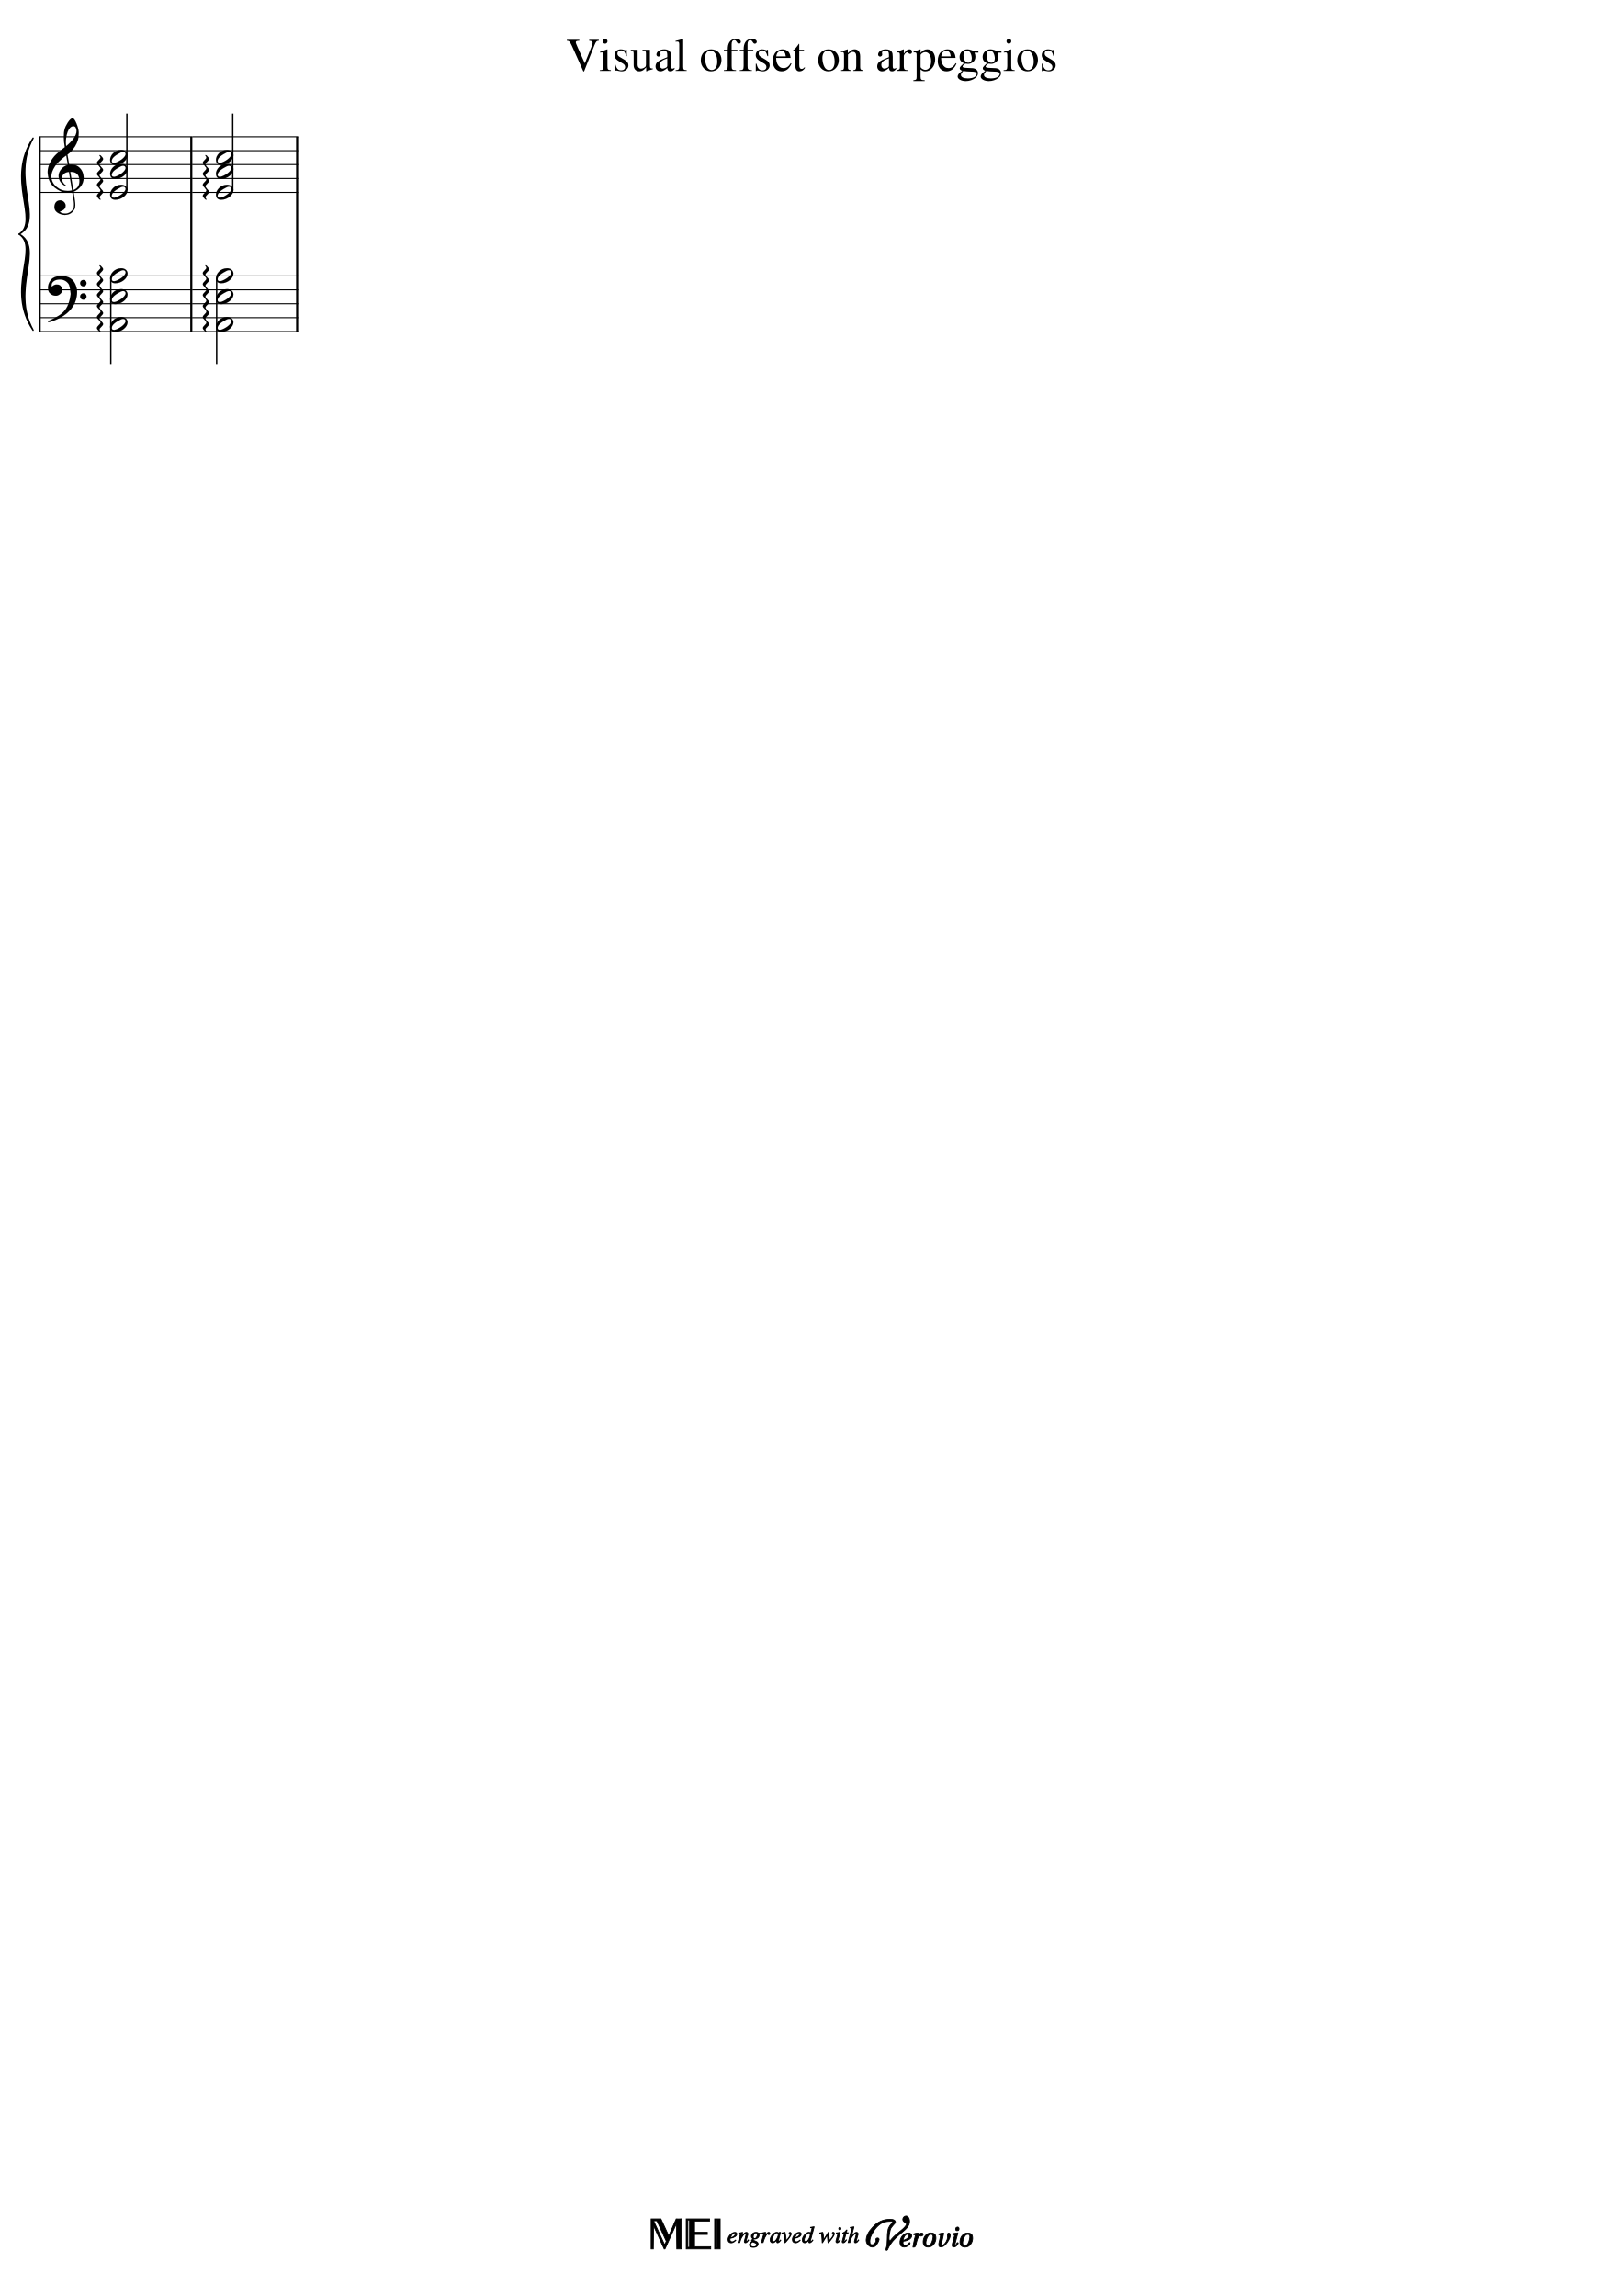
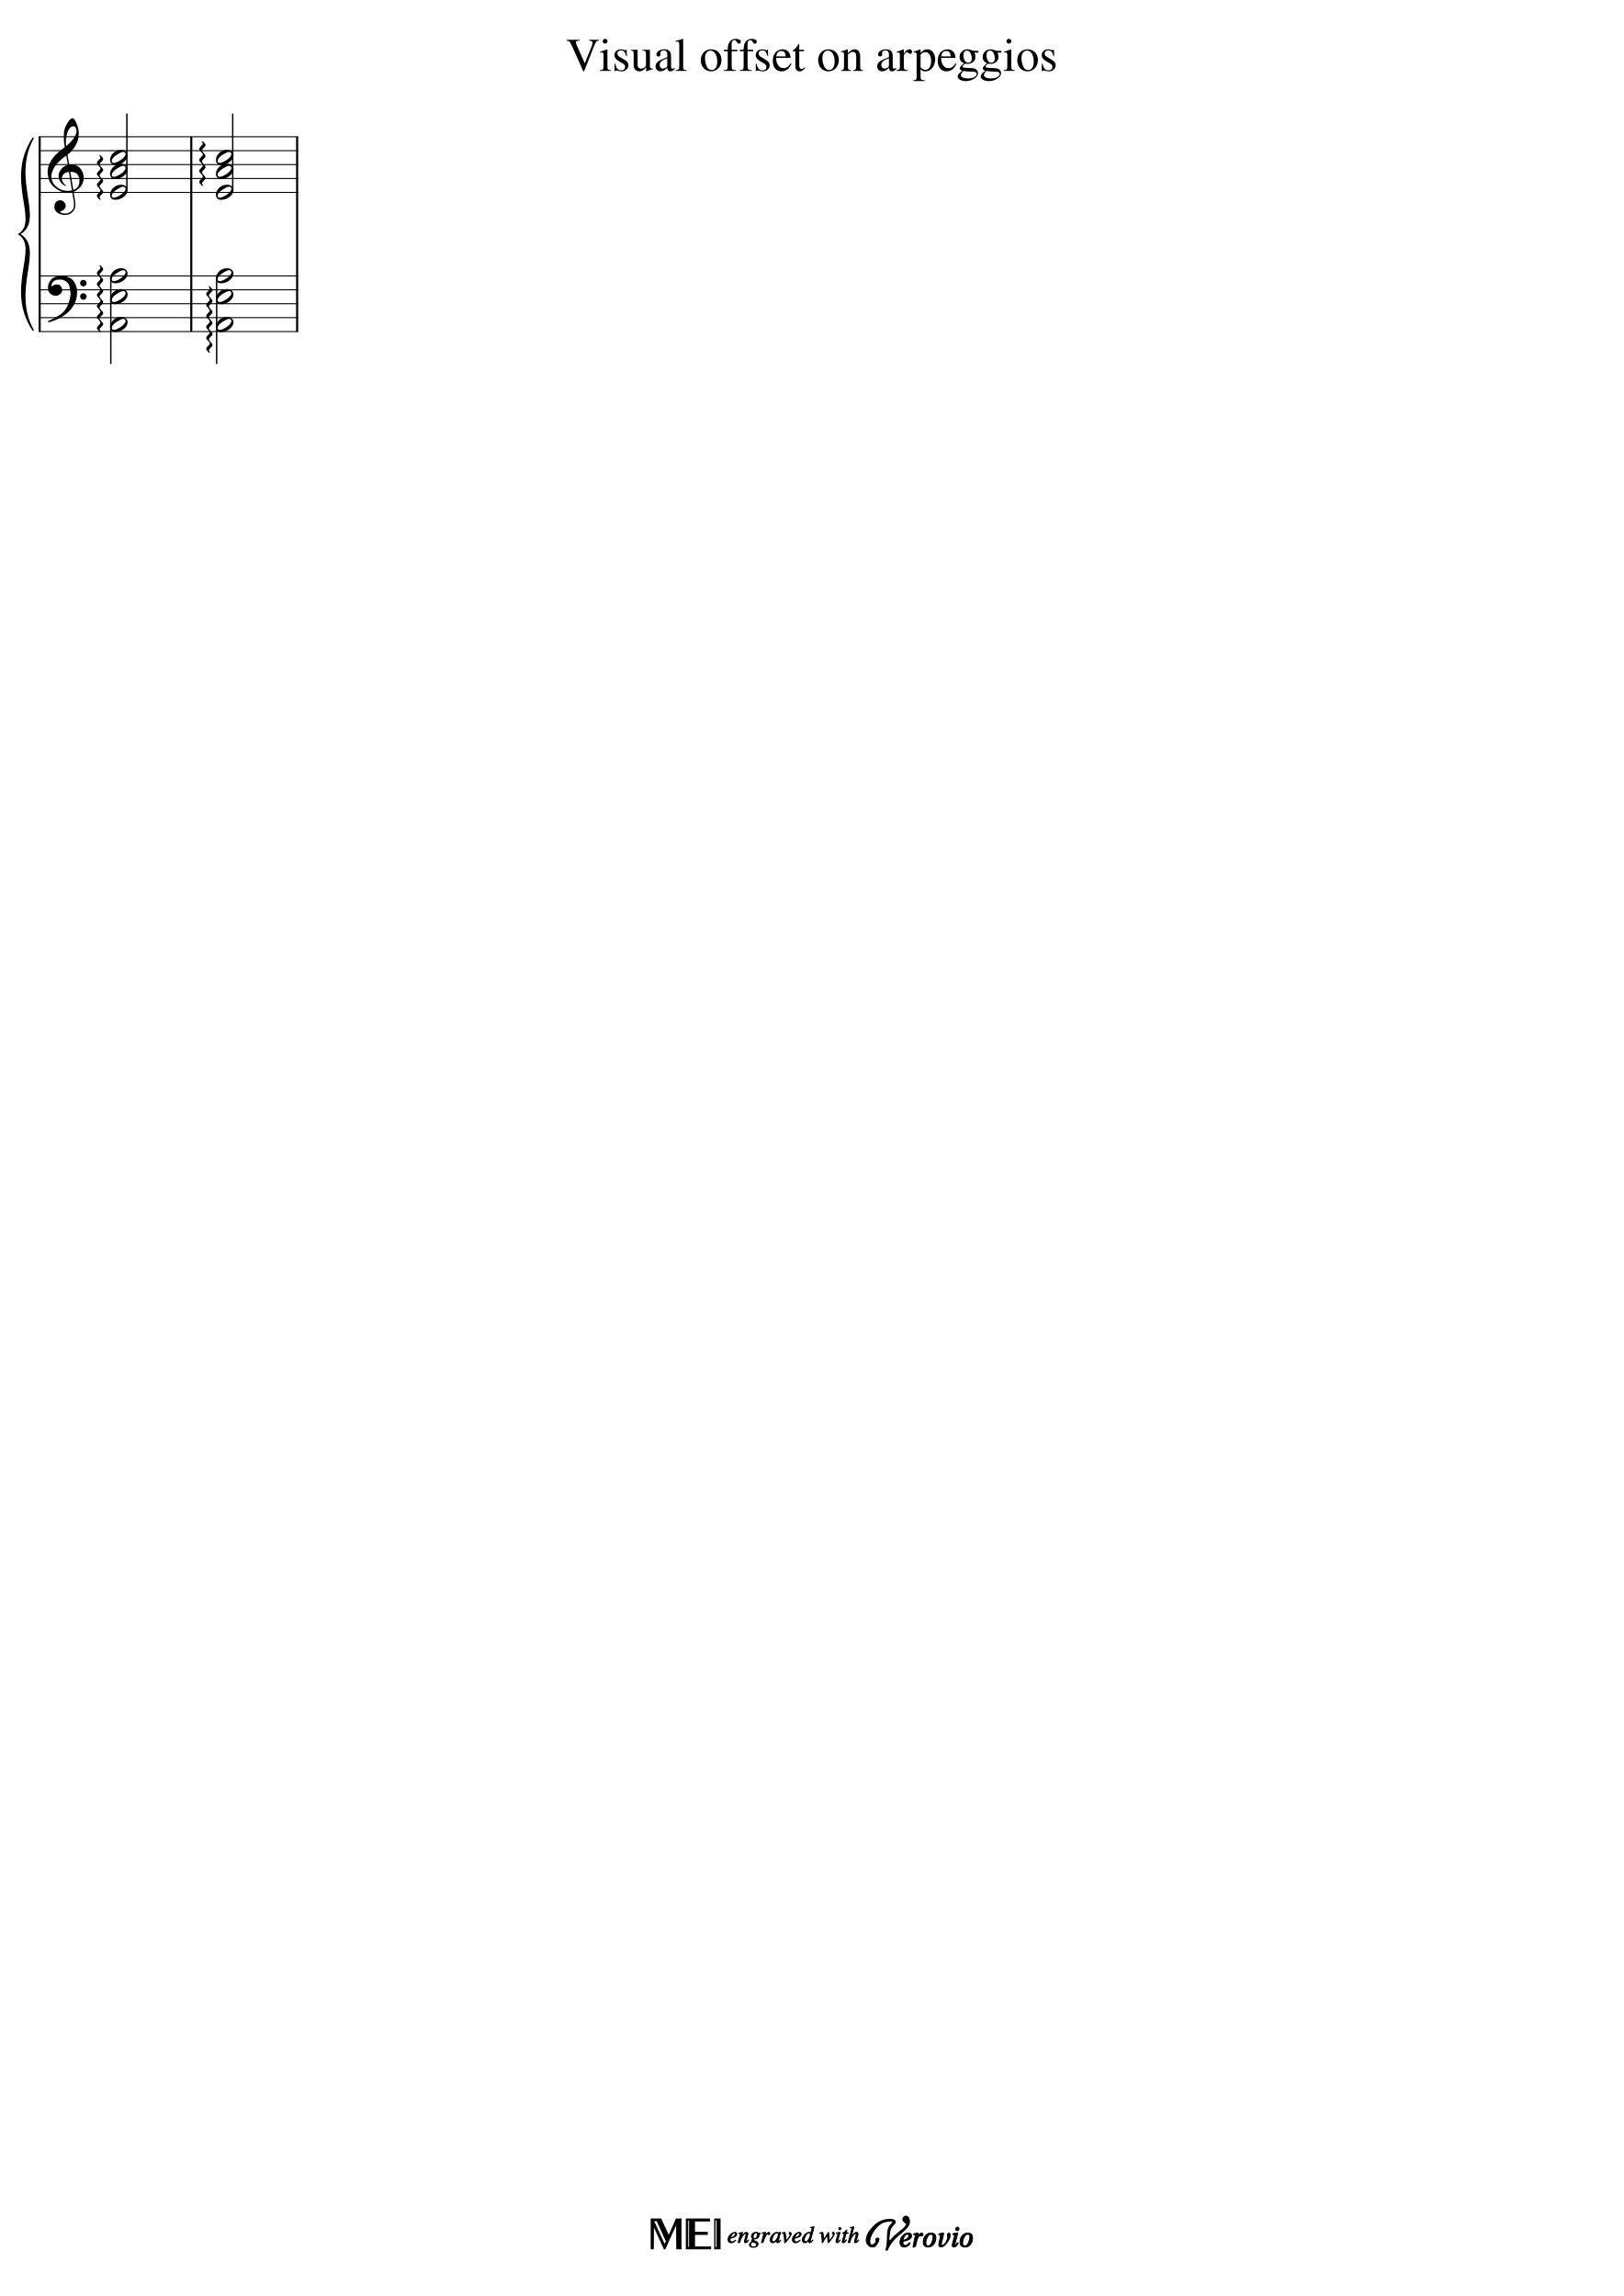
<svg xmlns="http://www.w3.org/2000/svg" xmlns:xlink="http://www.w3.org/1999/xlink" width="2100px" height="2970px" version="1.1" overflow="visible" id="docid">
  <defs>
    <g id="E050-docid">
      <path transform="scale(1,-1)" d="M441 -245c-23 -4 -48 -6 -76 -6c-59 0 -102 7 -130 20c-88 42 -150 93 -187 154c-26 44 -43 103 -48 176c0 6 -1 13 -1 19c0 54 15 111 45 170c29 57 65 106 110 148s96 85 153 127c-3 16 -8 46 -13 92c-4 43 -5 73 -5 89c0 117 16 172 69 257c34 54 64 82 89 82 c21 0 43 -30 69 -92s39 -115 41 -159v-15c0 -109 -21 -162 -67 -241c-13 -20 -63 -90 -98 -118c-13 -9 -25 -19 -37 -29l31 -181c8 1 18 2 28 2c58 0 102 -12 133 -35c59 -43 92 -104 98 -184c1 -7 1 -15 1 -22c0 -123 -87 -209 -181 -248c8 -57 17 -110 25 -162 c5 -31 6 -58 6 -80c0 -30 -5 -53 -14 -70c-35 -64 -88 -99 -158 -103c-5 0 -11 -1 -16 -1c-37 0 -72 10 -108 27c-50 24 -77 59 -80 105v11c0 29 7 55 20 76c18 28 45 42 79 44h6c49 0 93 -42 97 -87v-9c0 -51 -34 -86 -105 -106c17 -24 51 -36 102 -36c62 0 116 43 140 85 c9 16 13 41 13 74c0 20 -1 42 -5 67c-8 53 -18 106 -26 159zM461 939c-95 0 -135 -175 -135 -286c0 -24 2 -48 5 -71c50 39 92 82 127 128c40 53 60 100 60 140v8c-4 53 -22 81 -55 81h-2zM406 119l54 -326c73 25 110 78 110 161c0 7 0 15 -1 23c-7 95 -57 142 -151 142h-12 zM382 117c-72 -2 -128 -47 -128 -120v-7c2 -46 43 -99 75 -115c-3 -2 -7 -5 -10 -10c-70 33 -116 88 -123 172v11c0 68 44 126 88 159c23 17 49 29 78 36l-29 170c-21 -13 -52 -37 -92 -73c-50 -44 -86 -84 -109 -119c-45 -69 -67 -130 -67 -182v-13c5 -68 35 -127 93 -176 s125 -73 203 -73c25 0 50 3 75 9c-19 111 -36 221 -54 331z" />
    </g>
    <g id="E0A3-docid">
      <path transform="scale(1,-1)" d="M278 64c0 22 -17 39 -43 39c-12 0 -26 -3 -41 -10c-85 -43 -165 -94 -165 -156c5 -25 15 -32 49 -32c67 11 200 95 200 159zM0 -36c0 68 73 174 200 174c66 0 114 -39 114 -97c0 -84 -106 -173 -218 -173c-64 0 -96 32 -96 96z" />
    </g>
    <g id="E062-docid">
      <path transform="scale(1,-1)" d="M582 -120c0 32 26 58 58 58s58 -26 58 -58s-26 -58 -58 -58s-58 26 -58 58zM582 120c0 32 26 58 58 58s58 -26 58 -58s-26 -58 -58 -58s-58 26 -58 58zM158 96c51 0 73 -14 88 -49l16 -39c0 -17 -2 -30 -7 -40c-3 -11 -10 -21 -19 -31c-17 -18 -49 -43 -84 -43 c-55 0 -77 13 -112 44c-24 21 -35 55 -35 100c0 46 14 81 32 112c30 52 71 79 137 93l36 6l26 2c154 0 235 -68 274 -182c11 -32 18 -68 18 -107c0 -103 -26 -182 -68 -250c-89 -145 -234 -230 -412 -288l-30 -5c-9 0 -14 3 -14 8c3 10 5 11 10 16c35 15 70 30 96 44l78 43 c96 57 162 136 197 258c9 33 17 60 22 100c3 22 5 35 6 39c-7 69 -16 115 -23 140s-4 22 -16 40c-8 12 -19 23 -31 34c-24 21 -62 44 -118 44c-48 0 -84 -8 -113 -28c-28 -19 -42 -44 -42 -73v-16c2 -5 3 -9 4 -11c24 22 52 39 84 39z" />
    </g>
    <g id="EAA9-docid">
      <path transform="scale(1,-1)" d="M0 44c-12 0 -4 17 0 24c32 32 48 44 64 44c35 0 66 -64 96 -64c10 0 25 9 38 20c12 0 4 -17 0 -24c-32 -32 -48 -44 -64 -44c-35 0 -66 64 -96 64c-10 0 -25 -9 -38 -20z" />
    </g>
  </defs>
  <style type="text/css">#docid g.ending, #docid g.fing, #docid g.reh, #docid g.tempo {font-weight:bold;}#docid g.dir, #docid g.dynam, #docid g.mNum {font-style:italic;}#docid g.label {font-weight:normal;}#docid ellipse, #docid path, #docid polygon, #docid polyline, #docid rect {stroke:currentColor}</style>
  <svg class="definition-scale" color="black" font-family="Times, serif" viewBox="0 0 21000 29700">
    <g class="page-margin" transform="translate(500, 500)">
      <g id="iJ6YNS9" class="mdiv pageMilestone" />
      <g id="j6ERYJ7" class="score pageMilestone" />
      <g id="l1U1BQA7" class="system">
        <path d="M13 1269 L13 3789" stroke-width="27" />
        <g id="u1UXZU3H" class="grpSym">
          <path d="M-72,3771 C-432,3231 18,2709 -252,2529 C81,2709 -369,3231 -72,3771" stroke-width="18" stroke-linecap="round" stroke-linejoin="round" />
          <path d="M-72,1287 C-369,1827 81,2349 -252,2529 C18,2349 -432,1827 -72,1287" stroke-width="18" stroke-linecap="round" stroke-linejoin="round" />
        </g>
        <g id="j1TW2UZM" class="section systemMilestone" />
        <g id="a12WP67W" class="measure">
          <g id="b4Y5DFV" class="staff">
            <path d="M0 1269 L1987 1269" stroke-width="13" />
            <path d="M0 1449 L1987 1449" stroke-width="13" />
            <path d="M0 1629 L1987 1629" stroke-width="13" />
            <path d="M0 1809 L1987 1809" stroke-width="13" />
            <path d="M0 1989 L1987 1989" stroke-width="13" />
            <g id="uBBZAUI" class="clef">
              <use xlink:href="#E050-docid" transform="translate(117, 1809) scale(0.72, 0.72)" />
            </g>
            <g id="w1AY0P2I" class="keySig" />
            <g id="yJ3F86N" class="meterSig" visibility="hidden" />
            <g id="cNFAQML" class="layer">
              <g id="chord1" class="chord">
                <g id="xIG9TQU" class="stem">
                  <path d="M1141 1961 L1141 969" stroke-width="18" />
                </g>
                <g id="e36A7UB" class="note">
                  <g class="notehead">
                    <use xlink:href="#E0A3-docid" transform="translate(924, 1989) scale(0.72, 0.72)" />
                  </g>
                </g>
                <g id="fW4SW7P" class="note">
                  <g class="notehead">
                    <use xlink:href="#E0A3-docid" transform="translate(924, 1719) scale(0.72, 0.72)" />
                  </g>
                </g>
                <g id="g17JWEWV" class="note">
                  <g class="notehead">
                    <use xlink:href="#E0A3-docid" transform="translate(924, 1539) scale(0.72, 0.72)" />
                  </g>
                </g>
              </g>
            </g>
          </g>
          <g id="h11BYRB0" class="staff">
            <path d="M0 3069 L1987 3069" stroke-width="13" />
            <path d="M0 3249 L1987 3249" stroke-width="13" />
            <path d="M0 3429 L1987 3429" stroke-width="13" />
            <path d="M0 3609 L1987 3609" stroke-width="13" />
            <path d="M0 3789 L1987 3789" stroke-width="13" />
            <g id="a1WON8TE" class="clef">
              <use xlink:href="#E062-docid" transform="translate(117, 3249) scale(0.72, 0.72)" />
            </g>
            <g id="c1774JAZ" class="keySig" />
            <g id="e3FFV33" class="meterSig" visibility="hidden" />
            <g id="iEPNT2P" class="layer">
              <g id="chord2" class="chord">
                <g id="y1NKD124" class="stem">
                  <path d="M933 3094 L933 4209" stroke-width="18" />
                </g>
                <g id="k1JVOWO3" class="note">
                  <g class="notehead">
                    <use xlink:href="#E0A3-docid" transform="translate(924, 3699) scale(0.72, 0.72)" />
                  </g>
                </g>
                <g id="l168SLSU" class="note">
                  <g class="notehead">
                    <use xlink:href="#E0A3-docid" transform="translate(924, 3339) scale(0.72, 0.72)" />
                  </g>
                </g>
                <g id="m1I1R6XU" class="note">
                  <g class="notehead">
                    <use xlink:href="#E0A3-docid" transform="translate(924, 3069) scale(0.72, 0.72)" />
                  </g>
                </g>
              </g>
            </g>
          </g>
          <g id="n3L1BSY" class="arpeg" transform="rotate(-90 834,2079)">
            <use xlink:href="#EAA9-docid" transform="translate(834, 2079) scale(0.72, 0.72)" />
            <use xlink:href="#EAA9-docid" transform="translate(976, 2079) scale(0.72, 0.72)" />
            <use xlink:href="#EAA9-docid" transform="translate(1118, 2079) scale(0.72, 0.72)" />
            <use xlink:href="#EAA9-docid" transform="translate(1260, 2079) scale(0.72, 0.72)" />
          </g>
          <g id="oYFJ0C6" class="arpeg" transform="rotate(-90 834,3789)">
            <use xlink:href="#EAA9-docid" transform="translate(834, 3789) scale(0.72, 0.72)" />
            <use xlink:href="#EAA9-docid" transform="translate(976, 3789) scale(0.72, 0.72)" />
            <use xlink:href="#EAA9-docid" transform="translate(1118, 3789) scale(0.72, 0.72)" />
            <use xlink:href="#EAA9-docid" transform="translate(1260, 3789) scale(0.72, 0.72)" />
            <use xlink:href="#EAA9-docid" transform="translate(1402, 3789) scale(0.72, 0.72)" />
            <use xlink:href="#EAA9-docid" transform="translate(1544, 3789) scale(0.72, 0.72)" />
          </g>
          <g id="z1XZBIJA" class="barLine">
            <path d="M1974 1269 L1974 1989" stroke-width="27" />
            <path d="M1974 3069 L1974 3789" stroke-width="27" />
            <path d="M1974 1989 L1974 3069" stroke-width="27" />
          </g>
        </g>
        <g id="f1BEGS43" class="measure">
          <g id="gETMZTA" class="staff">
            <path d="M1987 1269 L3356 1269" stroke-width="13" />
            <path d="M1987 1449 L3356 1449" stroke-width="13" />
            <path d="M1987 1629 L3356 1629" stroke-width="13" />
            <path d="M1987 1809 L3356 1809" stroke-width="13" />
            <path d="M1987 1989 L3356 1989" stroke-width="13" />
            <g id="h1WRIV4E" class="layer">
              <g id="chord3" class="chord">
                <g id="z1K4OJSQ" class="stem">
                  <path d="M2510 1961 L2510 969" stroke-width="18" />
                </g>
                <g id="jQFEFEK" class="note">
                  <g class="notehead">
                    <use xlink:href="#E0A3-docid" transform="translate(2293, 1989) scale(0.72, 0.72)" />
                  </g>
                </g>
                <g id="kOVASEE" class="note">
                  <g class="notehead">
                    <use xlink:href="#E0A3-docid" transform="translate(2293, 1719) scale(0.72, 0.72)" />
                  </g>
                </g>
                <g id="l1I7OPR1" class="note">
                  <g class="notehead">
                    <use xlink:href="#E0A3-docid" transform="translate(2293, 1539) scale(0.72, 0.72)" />
                  </g>
                </g>
              </g>
            </g>
          </g>
          <g id="m81K135" class="staff">
            <path d="M1987 3069 L3356 3069" stroke-width="13" />
            <path d="M1987 3249 L3356 3249" stroke-width="13" />
            <path d="M1987 3429 L3356 3429" stroke-width="13" />
            <path d="M1987 3609 L3356 3609" stroke-width="13" />
            <path d="M1987 3789 L3356 3789" stroke-width="13" />
            <g id="n2N7U24" class="layer">
              <g id="chord4" class="chord">
                <g id="aRA8GUK" class="stem">
                  <path d="M2302 3094 L2302 4209" stroke-width="18" />
                </g>
                <g id="p1AX0ZDE" class="note">
                  <g class="notehead">
                    <use xlink:href="#E0A3-docid" transform="translate(2293, 3699) scale(0.72, 0.72)" />
                  </g>
                </g>
                <g id="qI1DT7K" class="note">
                  <g class="notehead">
                    <use xlink:href="#E0A3-docid" transform="translate(2293, 3339) scale(0.72, 0.72)" />
                  </g>
                </g>
                <g id="rJ8GLXL" class="note">
                  <g class="notehead">
                    <use xlink:href="#E0A3-docid" transform="translate(2293, 3069) scale(0.72, 0.72)" />
                  </g>
                </g>
              </g>
            </g>
          </g>
-           <g id="s1HUMGE0" class="arpeg" transform="rotate(-90 2203,2079)">
-             <use xlink:href="#EAA9-docid" transform="translate(2203, 2079) scale(0.72, 0.72)" />
-             <use xlink:href="#EAA9-docid" transform="translate(2345, 2079) scale(0.72, 0.72)" />
-             <use xlink:href="#EAA9-docid" transform="translate(2487, 2079) scale(0.72, 0.72)" />
-             <use xlink:href="#EAA9-docid" transform="translate(2629, 2079) scale(0.72, 0.72)" />
-           </g>
-           <g id="t1YD0KSR" class="arpeg" transform="rotate(-90 2203,3789)">
-             <use xlink:href="#EAA9-docid" transform="translate(2203, 3789) scale(0.72, 0.72)" />
-             <use xlink:href="#EAA9-docid" transform="translate(2345, 3789) scale(0.72, 0.72)" />
-             <use xlink:href="#EAA9-docid" transform="translate(2487, 3789) scale(0.72, 0.72)" />
-             <use xlink:href="#EAA9-docid" transform="translate(2629, 3789) scale(0.72, 0.72)" />
-             <use xlink:href="#EAA9-docid" transform="translate(2771, 3789) scale(0.72, 0.72)" />
-             <use xlink:href="#EAA9-docid" transform="translate(2913, 3789) scale(0.72, 0.72)" />
+           <g id="s1HUMGE0" class="arpeg" transform="rotate(-90 2158,1899)">
+             <use xlink:href="#EAA9-docid" transform="translate(2158, 1899) scale(0.72, 0.72)" />
+             <use xlink:href="#EAA9-docid" transform="translate(2300, 1899) scale(0.72, 0.72)" />
+             <use xlink:href="#EAA9-docid" transform="translate(2442, 1899) scale(0.72, 0.72)" />
+             <use xlink:href="#EAA9-docid" transform="translate(2584, 1899) scale(0.72, 0.72)" />
+           </g>
+           <g id="t1YD0KSR" class="arpeg" transform="rotate(-90 2248,4059)">
+             <use xlink:href="#EAA9-docid" transform="translate(2248, 4059) scale(0.72, 0.72)" />
+             <use xlink:href="#EAA9-docid" transform="translate(2390, 4059) scale(0.72, 0.72)" />
+             <use xlink:href="#EAA9-docid" transform="translate(2532, 4059) scale(0.72, 0.72)" />
+             <use xlink:href="#EAA9-docid" transform="translate(2674, 4059) scale(0.72, 0.72)" />
+             <use xlink:href="#EAA9-docid" transform="translate(2816, 4059) scale(0.72, 0.72)" />
+             <use xlink:href="#EAA9-docid" transform="translate(2958, 4059) scale(0.72, 0.72)" />
          </g>
          <g id="e1EHME80" class="barLine">
            <path d="M3343 1269 L3343 1989" stroke-width="27" />
            <path d="M3343 3069 L3343 3789" stroke-width="27" />
            <path d="M3343 1989 L3343 3069" stroke-width="27" />
          </g>
        </g>
        <g id="dPPZBXY" class="systemMilestoneEnd j1TW2UZM" />
      </g>
      <g id="e6C4ZMJ" class="pageMilestoneEnd j6ERYJ7" />
      <g id="fA9N9Z2" class="pageMilestoneEnd iJ6YNS9" />
      <g id="mMRH0VO" class="pgHead autogenerated">
        <text font-size="0px">
          <tspan id="nYOSRMB" class="rend" x="10000" y="417" text-anchor="middle">
            <tspan id="o1HHM1JI" class="rend">
              <tspan id="p1CAQXBX" class="text">
                <tspan font-size="607px">Visual offset on arpeggios</tspan>
              </tspan>
            </tspan>
          </tspan>
        </text>
      </g>
      <g id="gB13UK1" class="pgFoot autogenerated">
        <g id="h158DR4J" class="fig">
          <g class="svg" transform="translate(7750, 28099) scale(10, 10)">
            <g>
              <path fill="#000000" d="M 17.113,49.265 V 10.368 h 12.697 c 3.289,7.337 6.713,14.61 10.127,21.889 3.42,-7.485 6.256,-14.205 9.589,-21.91 2.436,0.104 4.317,0.085 6.484,-0.058 V 49.264 H 50.274 C 50.145,38.356 50.016,27.448 49.887,16.54 45.003,27.315 39.967,38.434 35.084,49.209 34.679,49.344 34.427,49.136 34.022,49.271 29.466,39.331 24.91,29.391 20.354,19.451 20.224,29.389 20.095,39.327 19.965,49.264 H 17.113 Z M 36.754,39.325 C 32.721,30.513 28.688,21.701 24.655,12.889 22.531,12.751 22.657,12.71 20.714,12.814 v 0.966 c 4.613,9.998 9.609,20.749 13.873,30.082 0.722,-1.513 1.445,-3.025 2.167,-4.538 z m 25.738,9.94 c 0,-12.966 0,-25.931 0,-38.897 10.084,0 20.169,0 30.253,0 0,0.96 0,1.921 0,2.881 -6.483,0 -12.966,0 -19.448,0 0,4.802 0,9.604 0,14.406 5.522,0 11.045,0 16.567,0 0,0.96 0,1.921 0,2.881 -5.522,0 -11.045,0 -16.567,0 0,5.282 0,10.565 0,15.847 6.963,0 13.926,0 20.889,0 0,0.96 0,1.921 0,2.881 -10.565,0 -21.129,0 -31.694,0 z m 4.322,-2.161 c 0,-11.765 0,-23.53 0,-35.295 -0.72,0 -1.441,0 -2.161,0 0,11.765 0,23.53 0,35.295 0.72,0 1.441,0 2.161,0 z m 32.414,2.161 c 0,-12.966 0,-25.931 0,-38.897 2.401,0 4.802,0 7.203,0 0,12.966 0,25.931 0,38.897 -2.401,0 -4.802,0 -7.203,0 z m 2.881,-2.161 c 0,-11.765 0,-23.53 0,-35.295 -0.72,0 -1.441,0 -2.161,0 0,11.765 0,23.53 0,35.295 0.72,0 1.441,0 2.161,0 z" />
              <path fill="#000000" d="m 346.3,6.7 c -3.1,0.5 -4.9,4.4 -2.7,6.8 1.2,1.4 2.7,2.4 4.1,3.5 -2.4,5.3 -7.7,8.3 -11.9,12.1 -3.7,2.8 -7,6.2 -9.7,9.9 -2.2,-0.8 -0.915,-7.719 -0.627,-9.5 0.288,-1.781 0.727,-6.4 2.927,-8.7 1.3,-1.9 3,-3.5 4.5,-5.2 1.2,-3.4 -3.2,-4.9 -5.8,-4.6 -7.3,-0.5 -14.6,2 -20,6.8 -5,4.6 -10,10.1 -11.5,17 -0.9,3.5 -0.2,7.5 2.8,9.9 2.5,2.8 7.4,2.9 9.8,-0.2 1.7,-2.3 3.2,-4.8 3.8,-7.6 -0.1,-2.6 -4.4,-2.3 -4.3,0.2 1.2,2.4 -0.9,4.7 -2.7,6.2 -1.7,0.9 -4.7,0.7 -4.8,-1.7 -1,-5.8 2.1,-11.3 5.2,-16.1 4,-5.8 9.8,-11.2 17.2,-11.8 1.6,0 8.1,-1.2 6.8,1.4 -2.8,2.8 -5.6,6.1 -6,10.3 -1.6,7.7 0.1,15.7 -2.3,23.2 -1.1,3.9 2,2.6 2.5,0.2 3.3,-7.4 8.9,-13.4 15.1,-18.5 4.2,-3.9 9.5,-7.1 11.9,-12.6 1.3,-3.6 1.2,-9 -2.7,-10.9 -0.504,-0.177 -1.07,-0.165 -1.6,-0.1 z m 66,14.5 c -2,0.8 -1.8,4.9 0.8,4.4 3.4,0.4 2.9,-6.2 -0.8,-4.4 z m 0.6,7.3 c -1.3,0.5 -7.6,0.5 -5.4,2.2 4,-0.3 0.7,4.5 0.6,6.7 -0.4,2.9 -2.4,5.9 -1.2,8.8 2.7,1.7 5.6,-0.8 6.8,-3.2 1.6,-1.4 -0.5,-3 -1.2,-0.9 -0.4,0.8 -2.4,3.5 -2.6,1.8 1.1,-5 2.7,-9.9 3.9,-14.9 l -0.1,-0.5 h -0.9 z m -65.1,0.2 c -6.5,1.6 -10.5,9.5 -8.2,15.7 2.1,3.4 7.4,2.9 10.1,0.4 2,-0.2 3.6,-5.3 1,-3.4 -1.4,2 -4,4.2 -6.5,2.8 -2.2,-1.9 -1.9,-5.7 1.7,-5.3 3.1,-0.9 6.9,-2.1 8.1,-5.5 0.9,-2.7 -1.6,-5.2 -4.3,-4.8 h -1.1 -0.7 z m 13.6,0 c -2.2,0 -8.5,1.8 -2.9,2.3 0.9,1.9 -1,4.9 -1.1,7.2 -0.5,2.9 -1.4,5.7 -1.7,8.7 3.7,0.7 3.8,-2.6 4.4,-5.3 0.9,-3.3 1.6,-7 4.1,-9.5 2.4,1.6 6.8,-0.7 3.7,-3.4 -2.9,-0.5 -4.8,2.4 -6.2,4.3 0,-1.2 2.4,-5 -0.2,-4.3 z m 15.8,0 c -6.4,1.3 -9.6,9.1 -7.7,14.9 1.9,4 7.7,3.9 11,1.7 4.1,-3 6,-8.9 4.4,-13.7 -1.3,-3 -4.8,-3.2 -7.6,-3 z m 17,0 c -2.3,0 -8.8,1.9 -3,2.4 0.4,2.5 -1,5.7 -1.4,8.4 -0.7,2.4 -1.8,7.5 2.1,7.2 3.8,-0.1 6.5,-3.5 8.5,-6.3 2,-3.2 4.5,-7 3.3,-10.9 -3.7,-3 -3.6,2.6 -3.1,5.1 -0.7,3.8 -2.7,7.9 -6.2,9.8 -3.6,0.6 -1,-4.3 -0.8,-6.1 0.6,-3.2 1.6,-6.3 1.9,-9.5 h -1.1 z m 30.6,0 c -6.3,1.2 -9.5,8.9 -7.8,14.7 1.5,4 7.2,4.2 10.5,2.4 4.6,-2.8 6.6,-9.3 4.8,-14.3 -1.4,-2.8 -4.8,-3 -7.5,-2.8 z m -75.4,1.7 c 2.1,1.5 0.2,4.7 -1.6,5.7 -1.1,0.4 -5.5,3.4 -4.6,0.7 0.8,-2.7 2.2,-6.2 5.3,-6.6 l 0.9,0.1 z m 30.8,0 c 2.6,1.5 1.3,5.2 0.8,7.6 -0.8,2.7 -1.9,5.9 -4.7,7.1 -5.1,0.8 -4,-5.8 -2.8,-8.8 1,-2.8 3,-6.8 6.7,-5.8 z m 47.1,-0.1 c 2.9,0.7 2,4.7 1.5,6.8 -0.7,3 -1.8,6.7 -5,8 -4.7,0.8 -4,-5.1 -3,-7.9 0.9,-3 2.7,-7.3 6.5,-6.8 z" />
              <g>
                <path d="m 116.566,37.118 q 0,-3.252 2.93,-6.299 2.9,-3.047 5.991,-3.047 1.143,0 1.816,0.527 0.674,0.527 0.674,1.567 0,2.109 -2.476,3.618 -2.461,1.494 -5.186,1.831 l -0.835,0.103 q -0.19,0.601 -0.264,0.967 -0.073,0.352 -0.073,0.894 0,1.289 0.835,2.007 0.85,0.718 2.007,0.718 1.099,0 2.329,-0.732 0.703,-0.425 2.036,-1.523 l 0.381,0.337 q -0.659,0.835 -1.89,1.714 -2.183,1.567 -4.38,1.567 -1.553,0 -2.725,-1.099 -1.172,-1.099 -1.172,-3.149 z m 3.12,-2.358 q 2.798,-0.41 4.556,-1.963 Q 126,31.229 126,29.691 q 0,-0.557 -0.264,-0.879 -0.264,-0.337 -0.776,-0.337 -0.952,0 -1.875,0.82 -0.908,0.806 -1.641,1.831 -0.776,1.201 -1.23,2.3 -0.249,0.586 -0.527,1.333 z" />
                <path d="m 129.472,41 2.534,-9.053 q 0.322,-1.143 0.366,-1.377 0.059,-0.249 0.059,-0.527 0,-0.425 -0.249,-0.659 -0.234,-0.249 -0.938,-0.249 -0.176,0 -0.352,0.029 -0.161,0.015 -0.366,0.044 v -0.498 q 0.952,-0.146 1.348,-0.22 0.41,-0.073 0.879,-0.176 l 2.622,-0.571 q 0.088,0.059 0.117,0.132 l -1.948,6.299 q 1.787,-2.739 2.988,-4.072 2.109,-2.358 3.779,-2.358 0.645,0 1.113,0.249 0.894,0.483 0.894,1.743 0,0.352 -0.073,0.732 -0.073,0.381 -0.19,0.82 l -1.919,7.017 q -0.059,0.22 -0.132,0.542 -0.073,0.308 -0.073,0.439 0,0.22 0.103,0.396 0.103,0.176 0.337,0.176 0.381,0 0.879,-0.439 0.498,-0.454 1.626,-1.919 l 0.425,0.381 q -1.201,1.626 -1.904,2.285 -1.201,1.157 -2.3,1.157 -0.498,0 -0.967,-0.322 -0.454,-0.337 -0.454,-1.201 0,-0.249 0.029,-0.527 0.044,-0.278 0.103,-0.483 l 1.846,-7.119 q 0.146,-0.586 0.19,-0.952 0.059,-0.381 0.059,-0.542 0,-0.352 -0.176,-0.601 -0.161,-0.264 -0.586,-0.264 -1.099,0 -2.769,1.992 -0.981,1.187 -1.992,2.827 -0.776,1.274 -1.23,2.49 Q 132.709,37.821 131.742,41 Z" />
                <path d="m 149.13,33.5 q 0,0.908 0.278,1.45 0.469,0.894 1.685,0.894 1.318,0 2.344,-1.67 1.04,-1.685 1.04,-3.706 0,-0.967 -0.425,-1.509 -0.425,-0.557 -1.274,-0.557 -1.641,0 -2.651,1.743 -0.996,1.743 -0.996,3.354 z m 0.513,13.066 q 1.743,0 2.886,-0.835 1.157,-0.835 1.157,-1.992 0,-0.879 -0.601,-1.479 -0.322,-0.322 -1.04,-0.688 -0.601,-0.293 -2.036,-0.835 -1.421,-0.557 -1.641,-0.557 -0.381,0 -1.479,1.011 -1.099,1.025 -1.099,2.314 0,1.948 1.685,2.681 0.879,0.381 2.168,0.381 z m -5.479,-2.681 q 0,-1.099 0.835,-2.095 0.85,-0.981 2.681,-1.963 -0.366,-0.234 -0.601,-0.483 -0.234,-0.264 -0.234,-0.688 0,-0.601 0.835,-1.377 0.469,-0.439 1.523,-1.157 -0.938,-0.352 -1.611,-0.996 -0.82,-0.864 -0.82,-2.241 0,-2.212 1.729,-3.677 1.729,-1.465 4.277,-1.465 1.333,0 2.256,0.425 0.923,0.41 1.084,0.688 h 1.978 v 1.172 h -1.494 q 0.088,0.322 0.132,0.586 0.044,0.264 0.044,0.747 0,2.373 -1.846,3.735 -1.831,1.362 -3.955,1.362 -0.22,0 -0.41,-0.015 -0.19,-0.029 -0.469,-0.088 -0.22,0 -0.601,0.425 -0.396,0.425 -0.396,0.762 0,0.498 3.223,1.699 3.208,1.216 3.208,3.56 0,1.758 -1.611,3.076 -1.611,1.333 -4.863,1.333 -2.256,0 -3.574,-0.967 -1.318,-0.967 -1.318,-2.358 z" />
                <path d="m 165.038,27.67 q 0.132,0 0.176,0.088 0.059,0.073 0.059,0.176 -0.015,0.146 -0.029,0.22 l -1.465,5.669 0.322,-0.63 q 1.055,-2.065 2.461,-3.765 1.421,-1.714 2.695,-1.714 0.688,0 1.055,0.454 0.381,0.454 0.381,1.04 0,0.659 -0.381,1.099 -0.366,0.425 -1.025,0.425 -0.454,0 -0.688,-0.176 -0.234,-0.176 -0.366,-0.41 l -0.176,-0.322 q -0.059,-0.088 -0.146,-0.132 -0.073,-0.059 -0.19,-0.059 -0.571,0 -1.655,1.597 -1.069,1.597 -1.919,3.457 -0.513,1.128 -1.143,2.988 Q 162.606,38.847 161.947,41 h -2.256 l 2.432,-8.818 q 0.205,-0.762 0.322,-1.362 0.132,-0.601 0.132,-0.981 0,-0.439 -0.22,-0.674 -0.22,-0.234 -0.762,-0.234 -0.176,0 -0.439,0.029 -0.264,0.029 -0.63,0.073 v -0.483 l 0.586,-0.117 q 1.143,-0.234 2.49,-0.498 1.362,-0.264 1.436,-0.264 z" />
                <path d="m 181.518,30.424 q 0,-1.055 -0.483,-1.553 -0.483,-0.498 -1.172,-0.498 -2.388,0 -4.438,3.662 -1.802,3.223 -1.802,5.552 0,1.172 0.498,1.714 0.513,0.527 1.26,0.527 2.212,0 4.263,-3.56 1.875,-3.237 1.875,-5.845 z m -1.831,-2.71 q 1.157,0 1.787,0.601 0.337,0.322 0.527,0.85 l 0.073,0.205 0.322,-1.113 q 0.059,-0.19 0.103,-0.249 0.044,-0.073 0.205,-0.088 l 1.655,-0.19 q 0.132,0 0.146,0.059 0.029,0.044 0,0.176 -0.059,0.19 -0.088,0.308 -0.029,0.103 -0.088,0.308 l -1.348,5.244 q -0.439,1.714 -0.747,2.959 -0.542,2.256 -0.542,2.578 0,0.205 0.103,0.308 0.117,0.088 0.278,0.088 0.132,0 0.278,-0.088 0.161,-0.088 0.381,-0.264 l 0.249,-0.205 q 0.117,-0.103 0.264,-0.234 0.146,-0.146 0.352,-0.352 l 0.908,-0.938 0.352,0.308 q -1.523,1.948 -2.446,2.651 -0.923,0.688 -1.758,0.688 -0.542,0 -0.85,-0.381 -0.293,-0.381 -0.293,-0.952 0,-0.527 0.19,-1.509 0.205,-0.996 0.396,-1.67 -0.264,0.439 -0.894,1.289 -0.615,0.835 -1.523,1.626 -1.069,0.952 -2.051,1.348 -0.762,0.264 -1.465,0.264 -1.187,0 -2.153,-0.967 -0.967,-0.981 -0.967,-2.769 0,-3.076 2.754,-6.416 2.842,-3.472 5.889,-3.472 z" />
                <path d="m 196.664,27.772 q 0.82,0 1.26,0.586 0.439,0.586 0.439,1.333 0,1.978 -3.911,6.929 -3.706,4.702 -4.438,4.702 -0.22,0 -0.293,-0.601 -0.044,-0.337 -0.044,-1.143 0,-0.981 -0.19,-3.325 -0.19,-2.344 -0.366,-3.472 -0.366,-2.476 -0.718,-3.193 -0.352,-0.718 -1.333,-0.718 -0.161,0 -0.381,0.015 -0.205,0.015 -0.483,0.044 v -0.381 q 0.439,-0.088 1.846,-0.396 1.406,-0.308 1.494,-0.337 l 0.483,-0.146 q 0.205,-0.059 0.322,0.234 0.117,0.278 0.293,1.055 0.557,2.549 0.835,5.024 0.176,1.538 0.352,4.556 l 0.483,-0.513 q 1.509,-1.597 3.018,-3.794 1.509,-2.197 1.509,-3.105 0,-0.454 -0.659,-1.084 -0.659,-0.645 -0.659,-1.172 0,-0.483 0.322,-0.791 0.337,-0.308 0.82,-0.308 z" />
                <path d="m 199.828,37.118 q 0,-3.252 2.93,-6.299 2.9,-3.047 5.991,-3.047 1.143,0 1.816,0.527 0.674,0.527 0.674,1.567 0,2.109 -2.476,3.618 -2.461,1.494 -5.186,1.831 l -0.835,0.103 q -0.19,0.601 -0.264,0.967 -0.073,0.352 -0.073,0.894 0,1.289 0.835,2.007 0.85,0.718 2.007,0.718 1.099,0 2.329,-0.732 0.703,-0.425 2.036,-1.523 l 0.381,0.337 q -0.659,0.835 -1.89,1.714 -2.183,1.567 -4.38,1.567 -1.553,0 -2.725,-1.099 -1.172,-1.099 -1.172,-3.149 z m 3.12,-2.358 q 2.798,-0.41 4.556,-1.963 1.758,-1.567 1.758,-3.105 0,-0.557 -0.264,-0.879 -0.264,-0.337 -0.776,-0.337 -0.952,0 -1.875,0.82 -0.908,0.806 -1.641,1.831 -0.776,1.201 -1.23,2.3 -0.249,0.586 -0.527,1.333 z" />
                <path d="m 215.238,37.602 q 0,0.894 0.41,1.567 0.41,0.659 1.392,0.659 2.095,0 4.028,-3.369 1.816,-3.164 1.816,-5.991 0,-0.894 -0.293,-1.479 -0.293,-0.586 -1.187,-0.586 -2.227,0 -4.307,3.604 -1.86,3.223 -1.86,5.596 z m 6.006,-9.888 q 1.157,0 1.641,0.557 0.278,0.322 0.439,1.099 l 1.67,-6.006 q 0.073,-0.249 0.088,-0.439 0.029,-0.205 0.029,-0.352 0,-0.571 -0.22,-0.718 -0.205,-0.146 -0.601,-0.146 -0.249,0 -0.469,0.015 -0.205,0.015 -0.557,0.044 v -0.483 q 1.655,-0.22 4.585,-0.762 l 0.132,0.146 -0.029,0.161 -2.812,10.532 -1.919,6.973 q -0.059,0.234 -0.103,0.439 -0.029,0.19 -0.029,0.352 0,0.396 0.19,0.513 0.205,0.117 0.352,0.117 0.425,0 1.201,-0.747 0.454,-0.454 1.245,-1.406 l 0.337,0.322 -0.205,0.308 q -0.542,0.806 -1.392,1.641 -1.509,1.479 -2.71,1.479 -0.396,0 -0.718,-0.176 -0.601,-0.352 -0.601,-1.26 0,-0.308 0.088,-0.981 0.088,-0.674 0.264,-1.465 -1.113,1.699 -2.446,2.783 -1.318,1.084 -2.886,1.084 -1.274,0 -2.227,-0.908 -0.952,-0.908 -0.952,-2.798 0,-3.193 2.93,-6.562 2.915,-3.354 5.684,-3.354 z" />
                <path d="m 254.13,29.53 q 0,1.23 -1.187,3.252 -0.659,1.128 -1.86,2.739 -1.23,1.655 -2.534,3.267 -2.065,2.549 -2.432,2.549 -0.161,0 -0.205,-0.132 -0.044,-0.132 -0.117,-0.894 l -0.864,-9.126 -6.079,9.961 q -0.044,0.088 -0.117,0.117 -0.059,0.029 -0.132,0.029 l -0.205,-0.044 -0.029,-0.132 -0.176,-3.618 q -0.059,-1.216 -0.176,-2.505 -0.103,-1.304 -0.205,-2.256 -0.308,-2.651 -0.659,-3.252 -0.337,-0.601 -1.26,-0.601 -0.176,0 -0.352,0.015 -0.176,0 -0.366,0.029 v -0.425 q 0.601,-0.103 1.143,-0.22 0.557,-0.117 1.216,-0.264 l 1.377,-0.352 q 0.498,0 1.011,4.175 0.278,2.285 0.498,5.2 l 5.757,-9.097 q 0.059,-0.117 0.146,-0.19 0.088,-0.088 0.205,-0.088 0.132,0 0.176,0.088 0.044,0.088 0.059,0.264 l 0.981,10.591 q 0.103,-0.132 1.626,-2.065 1.523,-1.948 1.597,-2.065 1.099,-1.582 1.465,-2.446 0.234,-0.557 0.234,-1.084 0,-0.205 -0.059,-0.381 -0.059,-0.19 -0.278,-0.396 L 251.874,29.75 q -0.19,-0.19 -0.337,-0.41 -0.132,-0.234 -0.132,-0.542 0,-0.366 0.249,-0.747 0.264,-0.381 0.938,-0.381 0.542,0 1.04,0.439 0.498,0.425 0.498,1.421 z" />
                <path d="m 261.176,24.521 q -0.601,0 -1.025,-0.469 -0.425,-0.469 -0.425,-1.128 0,-0.674 0.425,-1.143 0.425,-0.469 1.025,-0.469 0.601,0 1.025,0.469 0.439,0.469 0.439,1.143 0,0.674 -0.439,1.143 -0.425,0.454 -1.025,0.454 z m 0.352,3.208 q 0.088,0.044 0.073,0.117 l -2.959,10.459 q -0.205,0.835 -0.205,0.996 0,0.22 0.088,0.381 0.073,0.176 0.366,0.176 0.498,0 1.318,-0.864 0.483,-0.513 1.187,-1.465 l 0.381,0.322 -0.146,0.205 q -1.099,1.538 -1.816,2.212 -1.128,1.055 -2.197,1.055 -0.63,0 -1.055,-0.527 -0.41,-0.527 -0.41,-1.245 0,-0.425 0.059,-0.732 0.059,-0.322 0.22,-0.938 l 2.051,-7.529 q 0.044,-0.176 0.073,-0.322 0.029,-0.146 0.029,-0.293 0,-0.527 -0.396,-0.645 -0.381,-0.132 -1.523,-0.132 v -0.483 q 1.216,-0.146 1.743,-0.22 0.542,-0.088 1.084,-0.176 0.703,-0.117 1.333,-0.264 0.63,-0.146 0.703,-0.088 z" />
                <path d="m 264.179,40.033 q 0,-0.117 0.015,-0.264 0.015,-0.161 0.059,-0.322 l 2.754,-10.239 h -2.227 q 0,-0.396 0.059,-0.498 0.059,-0.103 0.293,-0.205 1.479,-0.63 2.285,-1.216 0.82,-0.586 2.227,-2.256 l 0.234,-0.278 q 0.044,-0.059 0.103,-0.088 0.073,-0.044 0.146,-0.044 0.146,0.029 0.205,0.059 0.044,0.103 0.044,0.19 0.015,0.073 0,0.161 l -0.835,3.193 h 2.388 l -0.176,0.981 h -2.49 l -2.637,9.858 q -0.073,0.264 0.044,0.513 0.117,0.234 0.396,0.234 0.381,0 1.069,-0.762 0.396,-0.41 1.333,-1.626 l 0.381,0.22 -0.205,0.308 q -1.26,1.89 -2.227,2.637 -0.952,0.732 -1.816,0.732 -0.747,0 -1.084,-0.396 -0.337,-0.396 -0.337,-0.894 z" />
                <path d="m 274.696,21.356 q 0.938,-0.132 1.509,-0.205 0.586,-0.088 1.011,-0.161 1.729,-0.337 1.86,-0.366 0.132,-0.029 0.205,-0.029 0.176,0.088 0.176,0.22 l -3.442,13.081 q 1.846,-2.725 3.018,-3.984 2.051,-2.168 3.765,-2.168 0.703,0 1.348,0.454 0.659,0.439 0.659,1.597 0,0.278 -0.073,0.718 -0.073,0.439 -0.176,0.776 l -1.978,7.017 q -0.088,0.293 -0.146,0.571 -0.059,0.264 -0.059,0.483 0,0.249 0.117,0.381 0.117,0.117 0.337,0.117 0.454,0 1.069,-0.63 0.381,-0.396 1.421,-1.729 l 0.381,0.352 q -1.025,1.523 -1.743,2.227 -1.274,1.245 -2.563,1.245 -0.586,0 -0.981,-0.366 -0.396,-0.366 -0.396,-1.055 0,-0.19 0.015,-0.352 0.029,-0.176 0.088,-0.381 l 2.256,-8.584 q 0.029,-0.117 0.044,-0.234 0.029,-0.132 0.029,-0.264 0,-0.366 -0.22,-0.571 -0.234,-0.205 -0.601,-0.205 -0.981,0 -2.476,1.582 -1.494,1.567 -2.52,3.208 -0.703,1.157 -1.069,2.183 Q 275.209,37.309 274.184,41 h -2.271 l 4.688,-17.769 q 0.044,-0.19 0.059,-0.322 0.015,-0.132 0.015,-0.249 0,-0.63 -0.41,-0.747 -0.41,-0.132 -1.567,-0.073 z" />
              </g>
            </g>
          </g>
        </g>
      </g>
    </g>
  </svg>
</svg>
